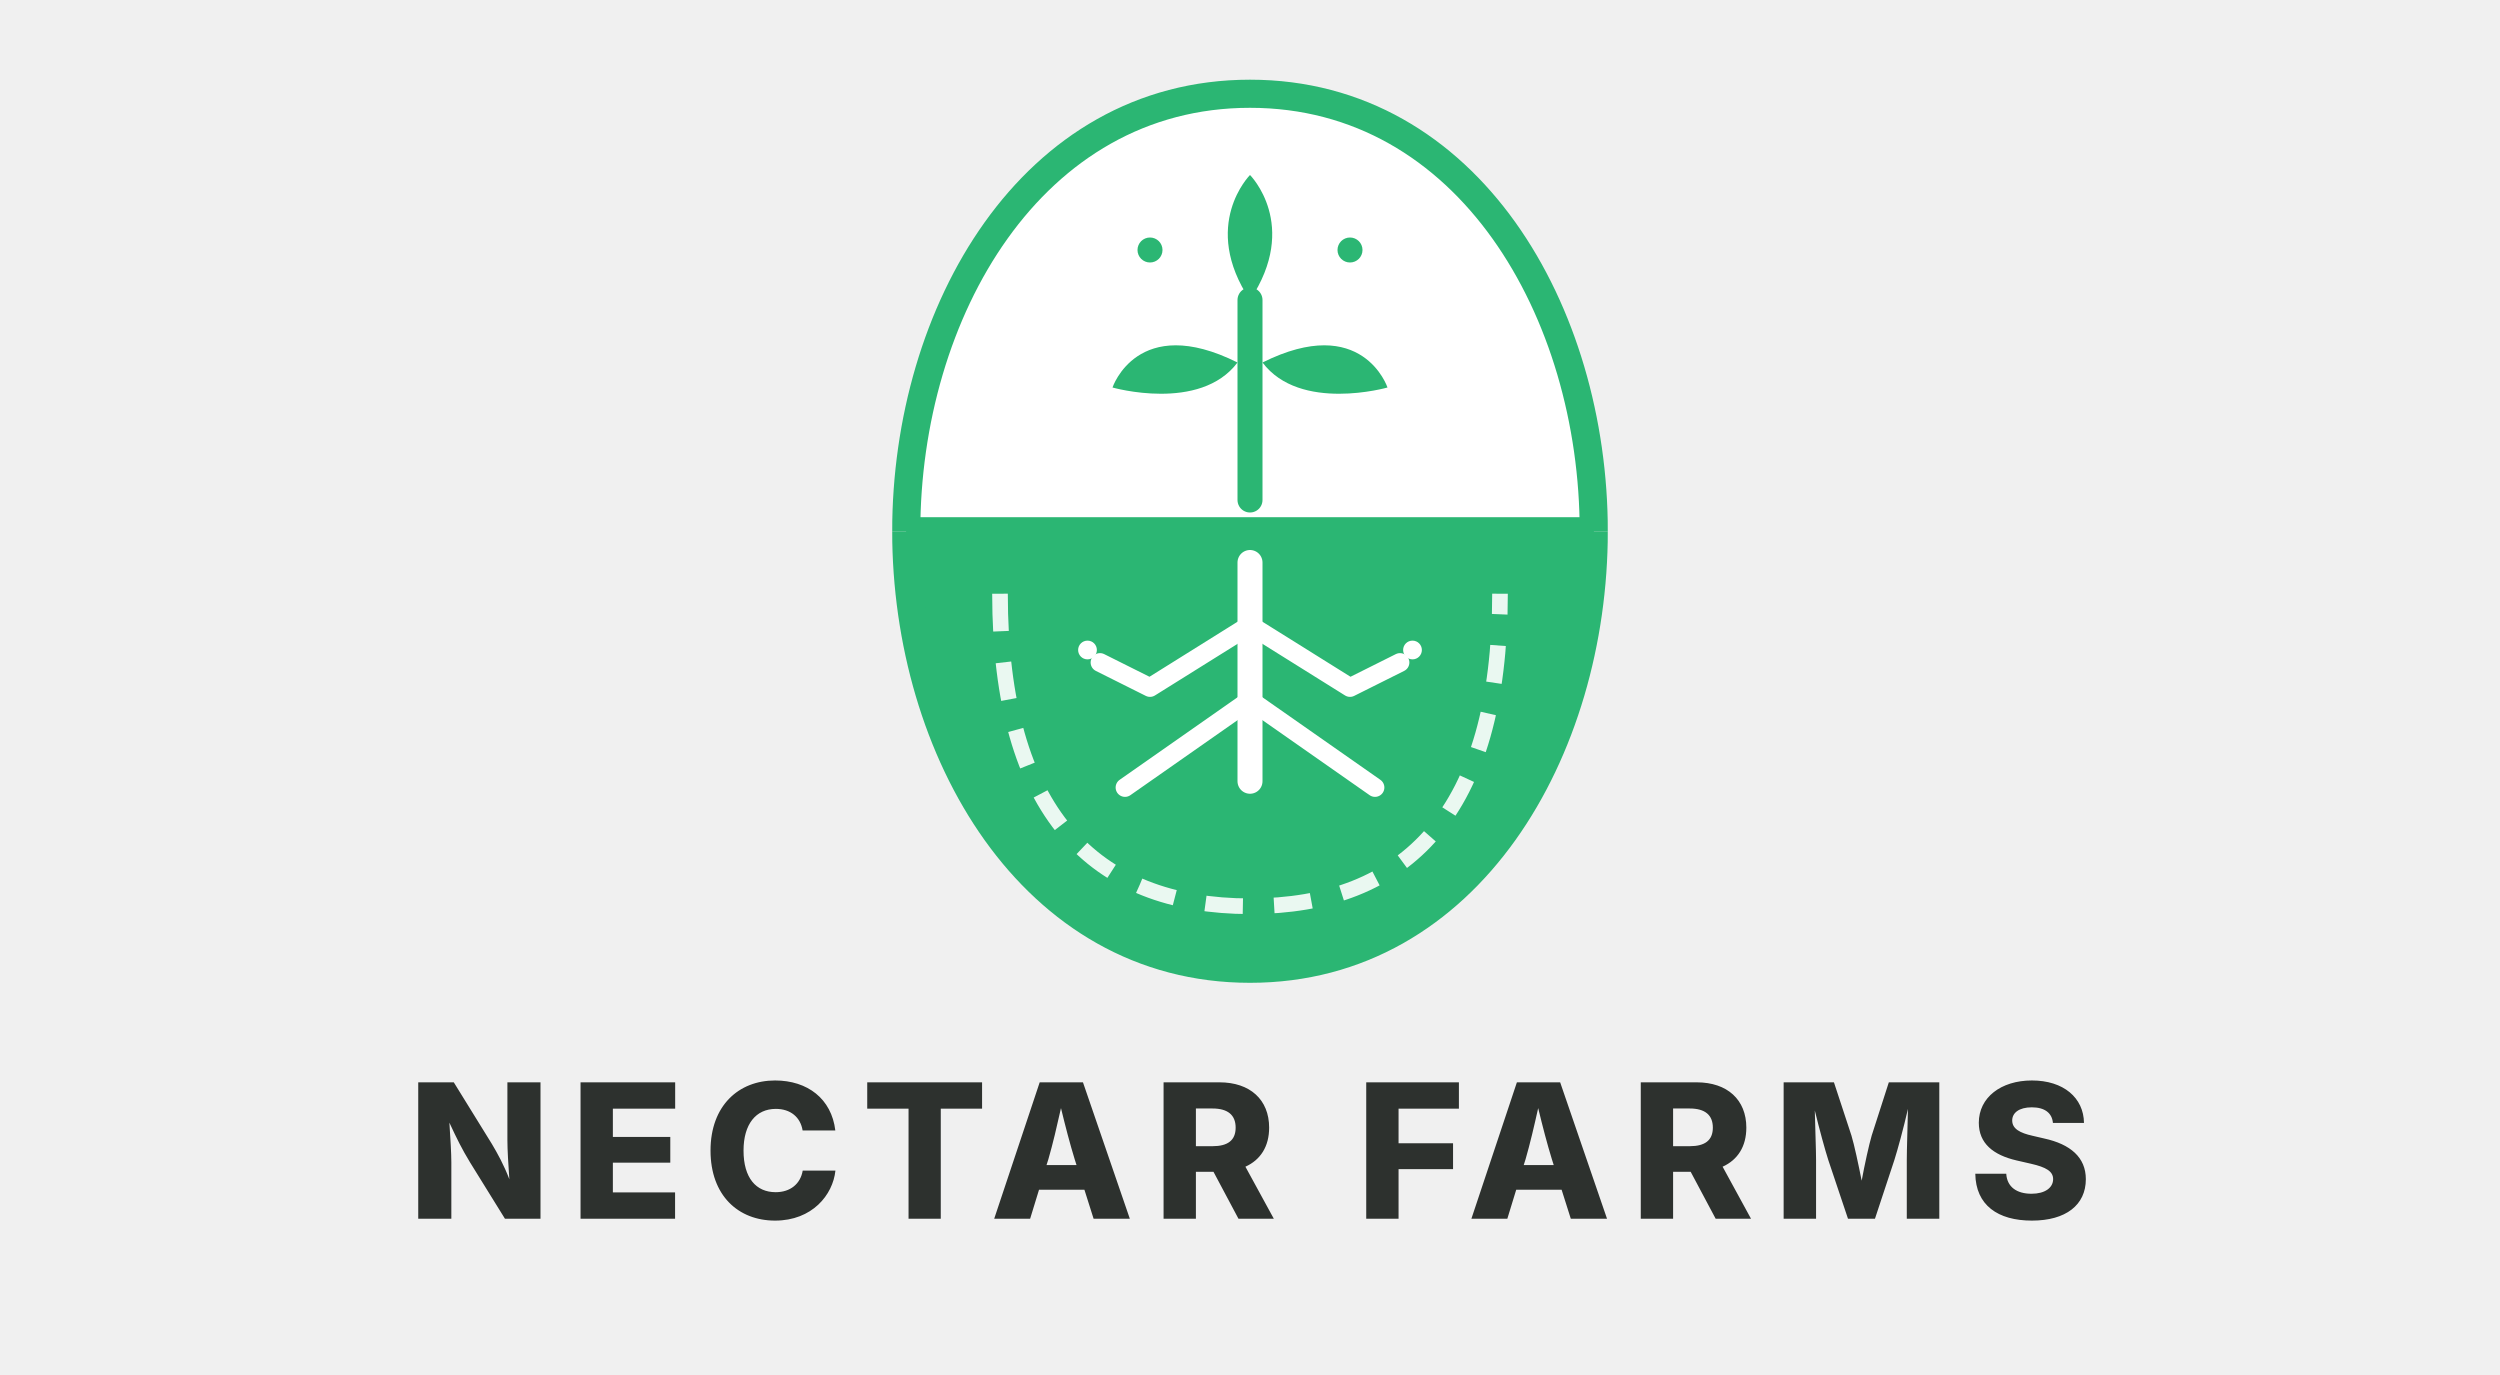
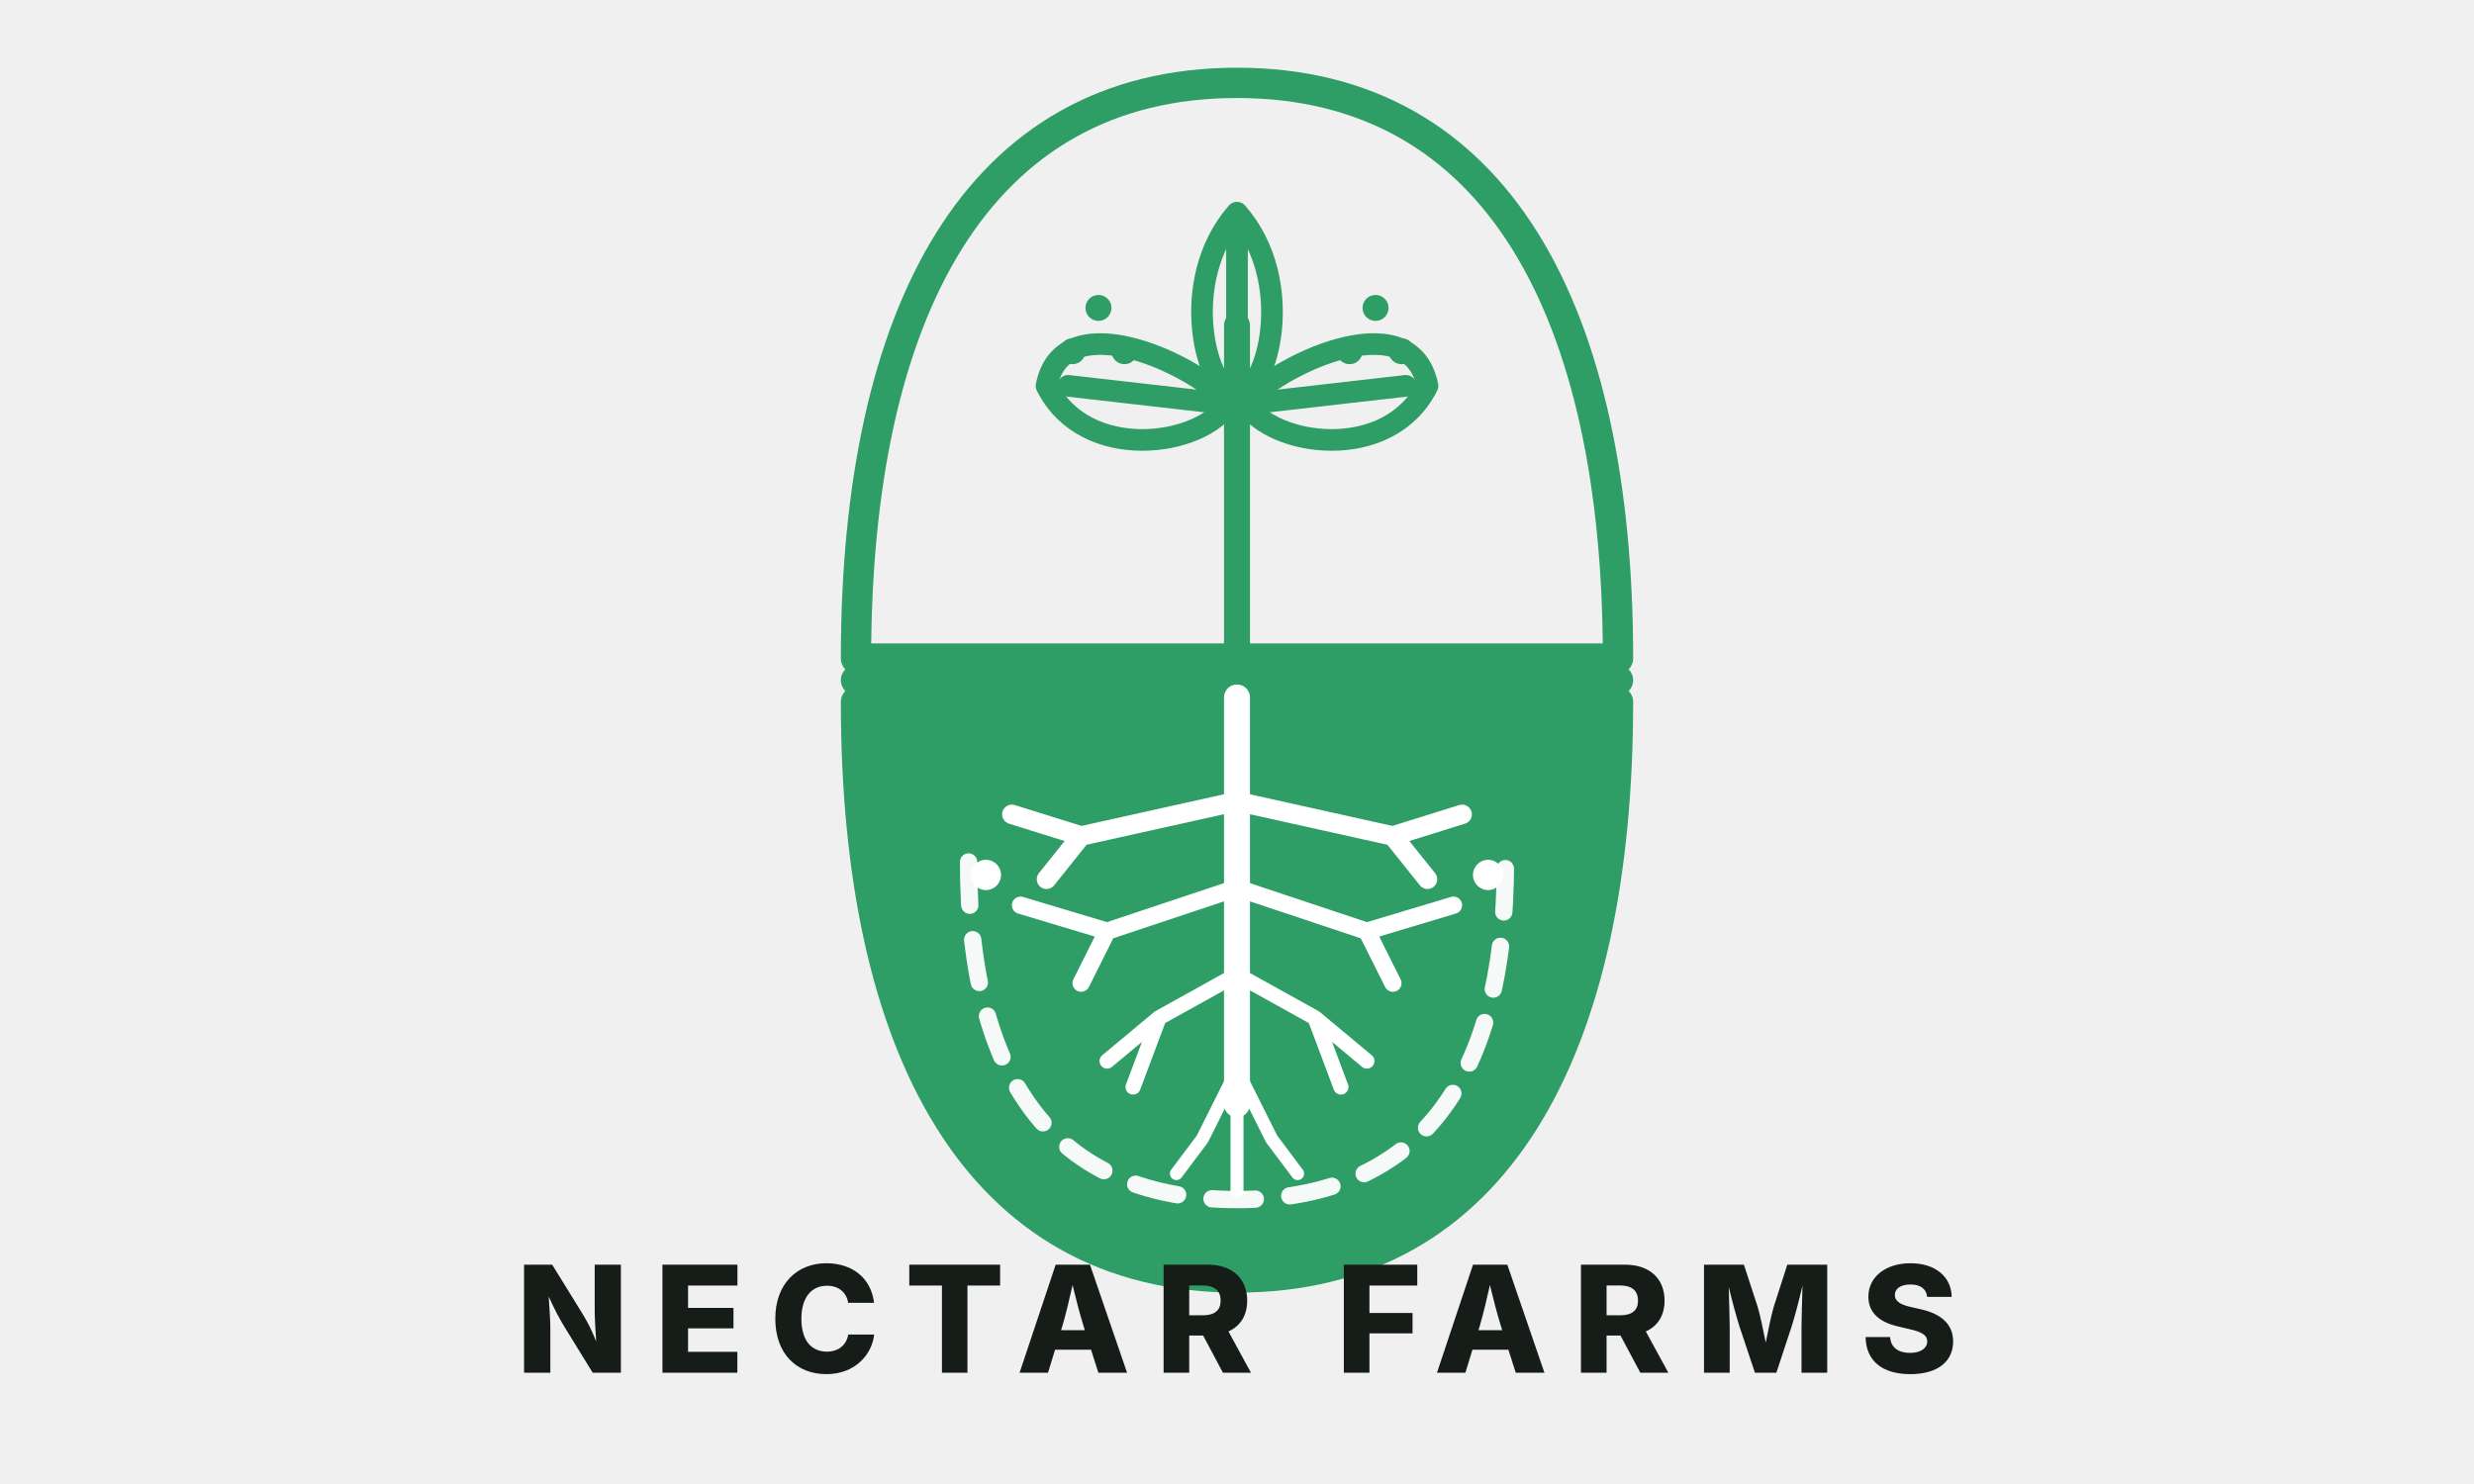
- <svg xmlns="http://www.w3.org/2000/svg" viewBox="0 0 400 220" width="100%" height="100%">
+ <svg xmlns="http://www.w3.org/2000/svg" viewBox="0 0 400 240" width="100%" height="100%">
  <defs>
-     <clipPath id="top-clip-stacked">
-       <rect x="0" y="0" width="120" height="75" />
-     </clipPath>
-     <clipPath id="bottom-clip-stacked">
-       <rect x="0" y="75" width="120" height="75" />
-     </clipPath>
+     <style>
+       .logo-green-stroke { stroke: #2E9D66; fill: none; stroke-linecap: round; stroke-linejoin: round; }
+       .logo-green-fill { fill: #2E9D66; }
+       .logo-white-stroke { stroke: #FFFFFF; fill: none; stroke-linecap: round; stroke-linejoin: round; }
+       .logo-white-fill { fill: #FFFFFF; }
+     </style>
  </defs>
-   <g transform="translate(140, 10)">
-     <g clip-path="url(#top-clip-stacked)">
-       <path d="M 60 5 C 25 5, 5 40, 5 75 L 115 75 C 115 40, 95 5, 60 5 Z" fill="#FFFFFF" stroke="#2BB673" stroke-width="4.5" />
+   <g transform="translate(130, 5) scale(0.7)">
+     <path class="logo-green-stroke" d="M 100 12 C 40 12, 12 65, 12 145 L 188 145 C 188 65, 160 12, 100 12 Z" stroke-width="7" fill="#FFFFFF" />
+     <path class="logo-green-stroke logo-green-fill" d="M 12 155 C 12 235, 40 288, 100 288 C 160 288, 188 235, 188 155 Z" stroke-width="7" />
+     <line class="logo-green-stroke" x1="12" y1="150" x2="188" y2="150" stroke-width="7" />
+     <g>
+       <path class="logo-green-stroke" d="M 100 146 L 100 68" stroke-width="6" />
+       <path class="logo-green-stroke" d="M 100 42 C 86 58, 93 84, 100 84 C 107 84, 114 58, 100 42 Z" stroke-width="5" fill="#FFFFFF" />
+       <path class="logo-green-stroke" d="M 100 44 L 100 84" stroke-width="5" />
+       <path class="logo-green-stroke" d="M 56 82 C 60 62, 92 78, 98 86 C 92 96, 65 100, 56 82 Z" stroke-width="5" fill="#FFFFFF" />
+       <path class="logo-green-stroke" d="M 61 82 L 96 86" stroke-width="5" />
+       <path class="logo-green-stroke" d="M 144 82 C 140 62, 108 78, 102 86 C 108 96, 135 100, 144 82 Z" stroke-width="5" fill="#FFFFFF" />
+       <path class="logo-green-stroke" d="M 139 82 L 104 86" stroke-width="5" />
+       <g class="logo-green-fill">
+         <circle cx="68" cy="64" r="3" />
+         <circle cx="62" cy="74" r="3" />
+         <circle cx="74" cy="74" r="3" />
+       </g>
+       <g class="logo-green-fill">
+         <circle cx="132" cy="64" r="3" />
+         <circle cx="126" cy="74" r="3" />
+         <circle cx="138" cy="74" r="3" />
+       </g>
    </g>
-     <g clip-path="url(#bottom-clip-stacked)">
-       <path d="M 5 75 C 5 110, 25 145, 60 145 C 95 145, 115 110, 115 75 Z" fill="#2BB673" stroke="#2BB673" stroke-width="4.5" />
+     <g>
+       <path class="logo-white-stroke" d="M 100 154 L 100 248" stroke-width="6" />
+       <path class="logo-white-stroke" d="M 100 178 L 64 186 M 64 186 L 48 181 M 64 186 L 56 196" stroke-width="4.5" />
+       <path class="logo-white-stroke" d="M 100 178 L 136 186 M 136 186 L 152 181 M 136 186 L 144 196" stroke-width="4.5" />
+       <path class="logo-white-stroke" d="M 100 198 L 70 208 M 70 208 L 50 202 M 70 208 L 64 220" stroke-width="4" />
+       <path class="logo-white-stroke" d="M 100 198 L 130 208 M 130 208 L 150 202 M 130 208 L 136 220" stroke-width="4" />
+       <path class="logo-white-stroke" d="M 100 218 L 82 228 M 82 228 L 70 238 M 82 228 L 76 244" stroke-width="3.5" />
+       <path class="logo-white-stroke" d="M 100 218 L 118 228 M 118 228 L 130 238 M 118 228 L 124 244" stroke-width="3.5" />
+       <path class="logo-white-stroke" d="M 100 240 L 92 256 M 92 256 L 86 264" stroke-width="3" />
+       <path class="logo-white-stroke" d="M 100 240 L 108 256 M 108 256 L 114 264" stroke-width="3" />
+       <path class="logo-white-stroke" d="M 100 248 L 100 268" stroke-width="3" />
+       <path class="logo-white-stroke" d="M 38 192 C 38 245, 60 270, 100 270 C 140 270, 162 245, 162 192" stroke-width="4" stroke-dasharray="10,8" opacity="0.95" />
+       <circle class="logo-white-fill" cx="158" cy="195" r="3.5" />
+       <circle class="logo-white-fill" cx="42" cy="195" r="3.5" />
    </g>
-     <line x1="5" y1="75" x2="115" y2="75" stroke="#2BB673" stroke-width="4" />
-     <path d="M 60 70 L 60 38" stroke="#2BB673" stroke-width="4" stroke-linecap="round" />
-     <path d="M 60 38 C 52 26, 60 18, 60 18 C 60 18, 68 26, 60 38 Z" fill="#2BB673" />
-     <path d="M 58 48 C 42 40, 38 52, 38 52 C 38 52, 52 56, 58 48 Z" fill="#2BB673" />
-     <path d="M 62 48 C 78 40, 82 52, 82 52 C 82 52, 68 56, 62 48 Z" fill="#2BB673" />
-     <circle cx="44" cy="30" r="2" fill="#2BB673" />
-     <circle cx="76" cy="30" r="2" fill="#2BB673" />
-     <circle cx="60" cy="24" r="1.5" fill="#2BB673" />
-     <path d="M 60 80 L 60 115" stroke="#FFFFFF" stroke-width="4" stroke-linecap="round" />
-     <path d="M 60 90 L 44 100 M 60 102 L 40 116 M 44 100 L 36 96" stroke="#FFFFFF" stroke-width="3" stroke-linecap="round" stroke-linejoin="round" />
-     <path d="M 60 90 L 76 100 M 60 102 L 80 116 M 76 100 L 84 96" stroke="#FFFFFF" stroke-width="3" stroke-linecap="round" stroke-linejoin="round" />
-     <path d="M 20 85 C 20 120, 35 135, 60 135 C 85 135, 100 120, 100 85" fill="none" stroke="#FFFFFF" stroke-width="2.5" stroke-dasharray="6,5" opacity="0.9" />
-     <circle cx="34" cy="94" r="1.5" fill="#FFFFFF" />
-     <circle cx="86" cy="94" r="1.5" fill="#FFFFFF" />
  </g>
-   <text x="200" y="195" text-anchor="middle" font-family="'Inter', 'Oswald', 'Montserrat', sans-serif" font-weight="800" font-size="30" fill="#2D312E" letter-spacing="3">NECTAR FARMS</text>
+   <text x="200" y="222" text-anchor="middle" font-family="'Inter', 'Oswald', 'Playfair Display', sans-serif" font-weight="800" font-size="24" fill="#161D18" letter-spacing="4">NECTAR FARMS</text>
</svg>
